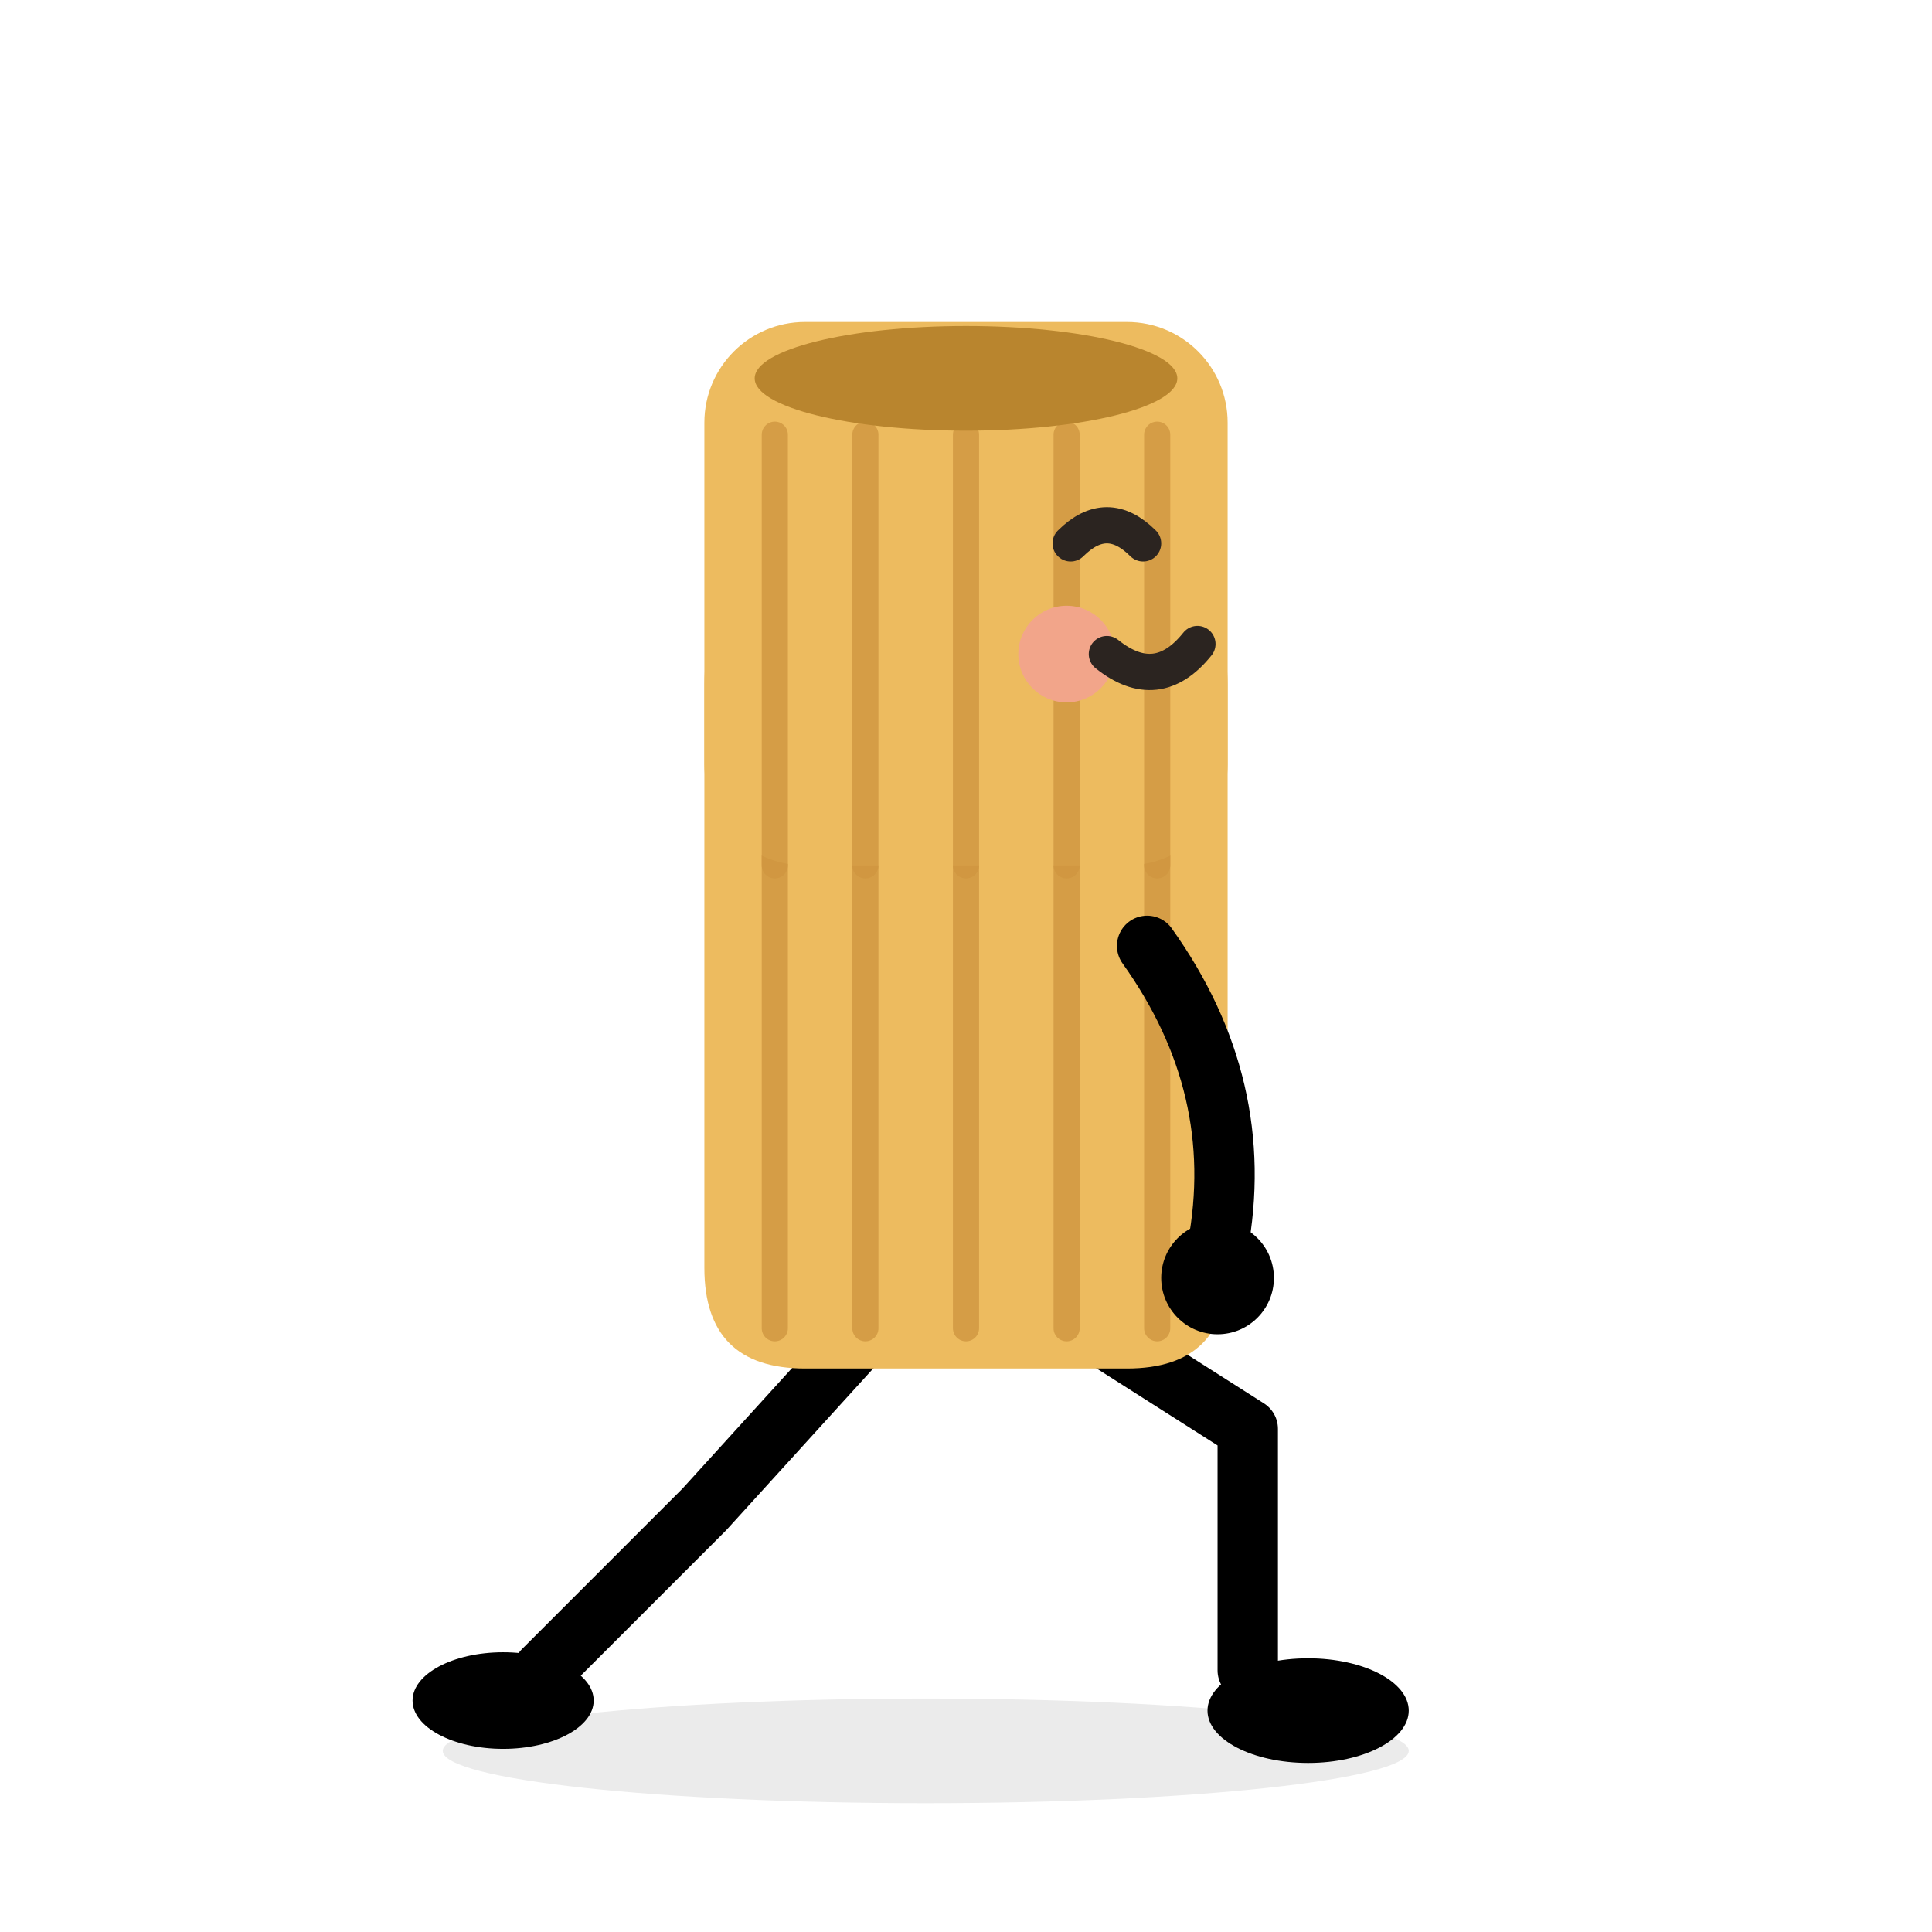
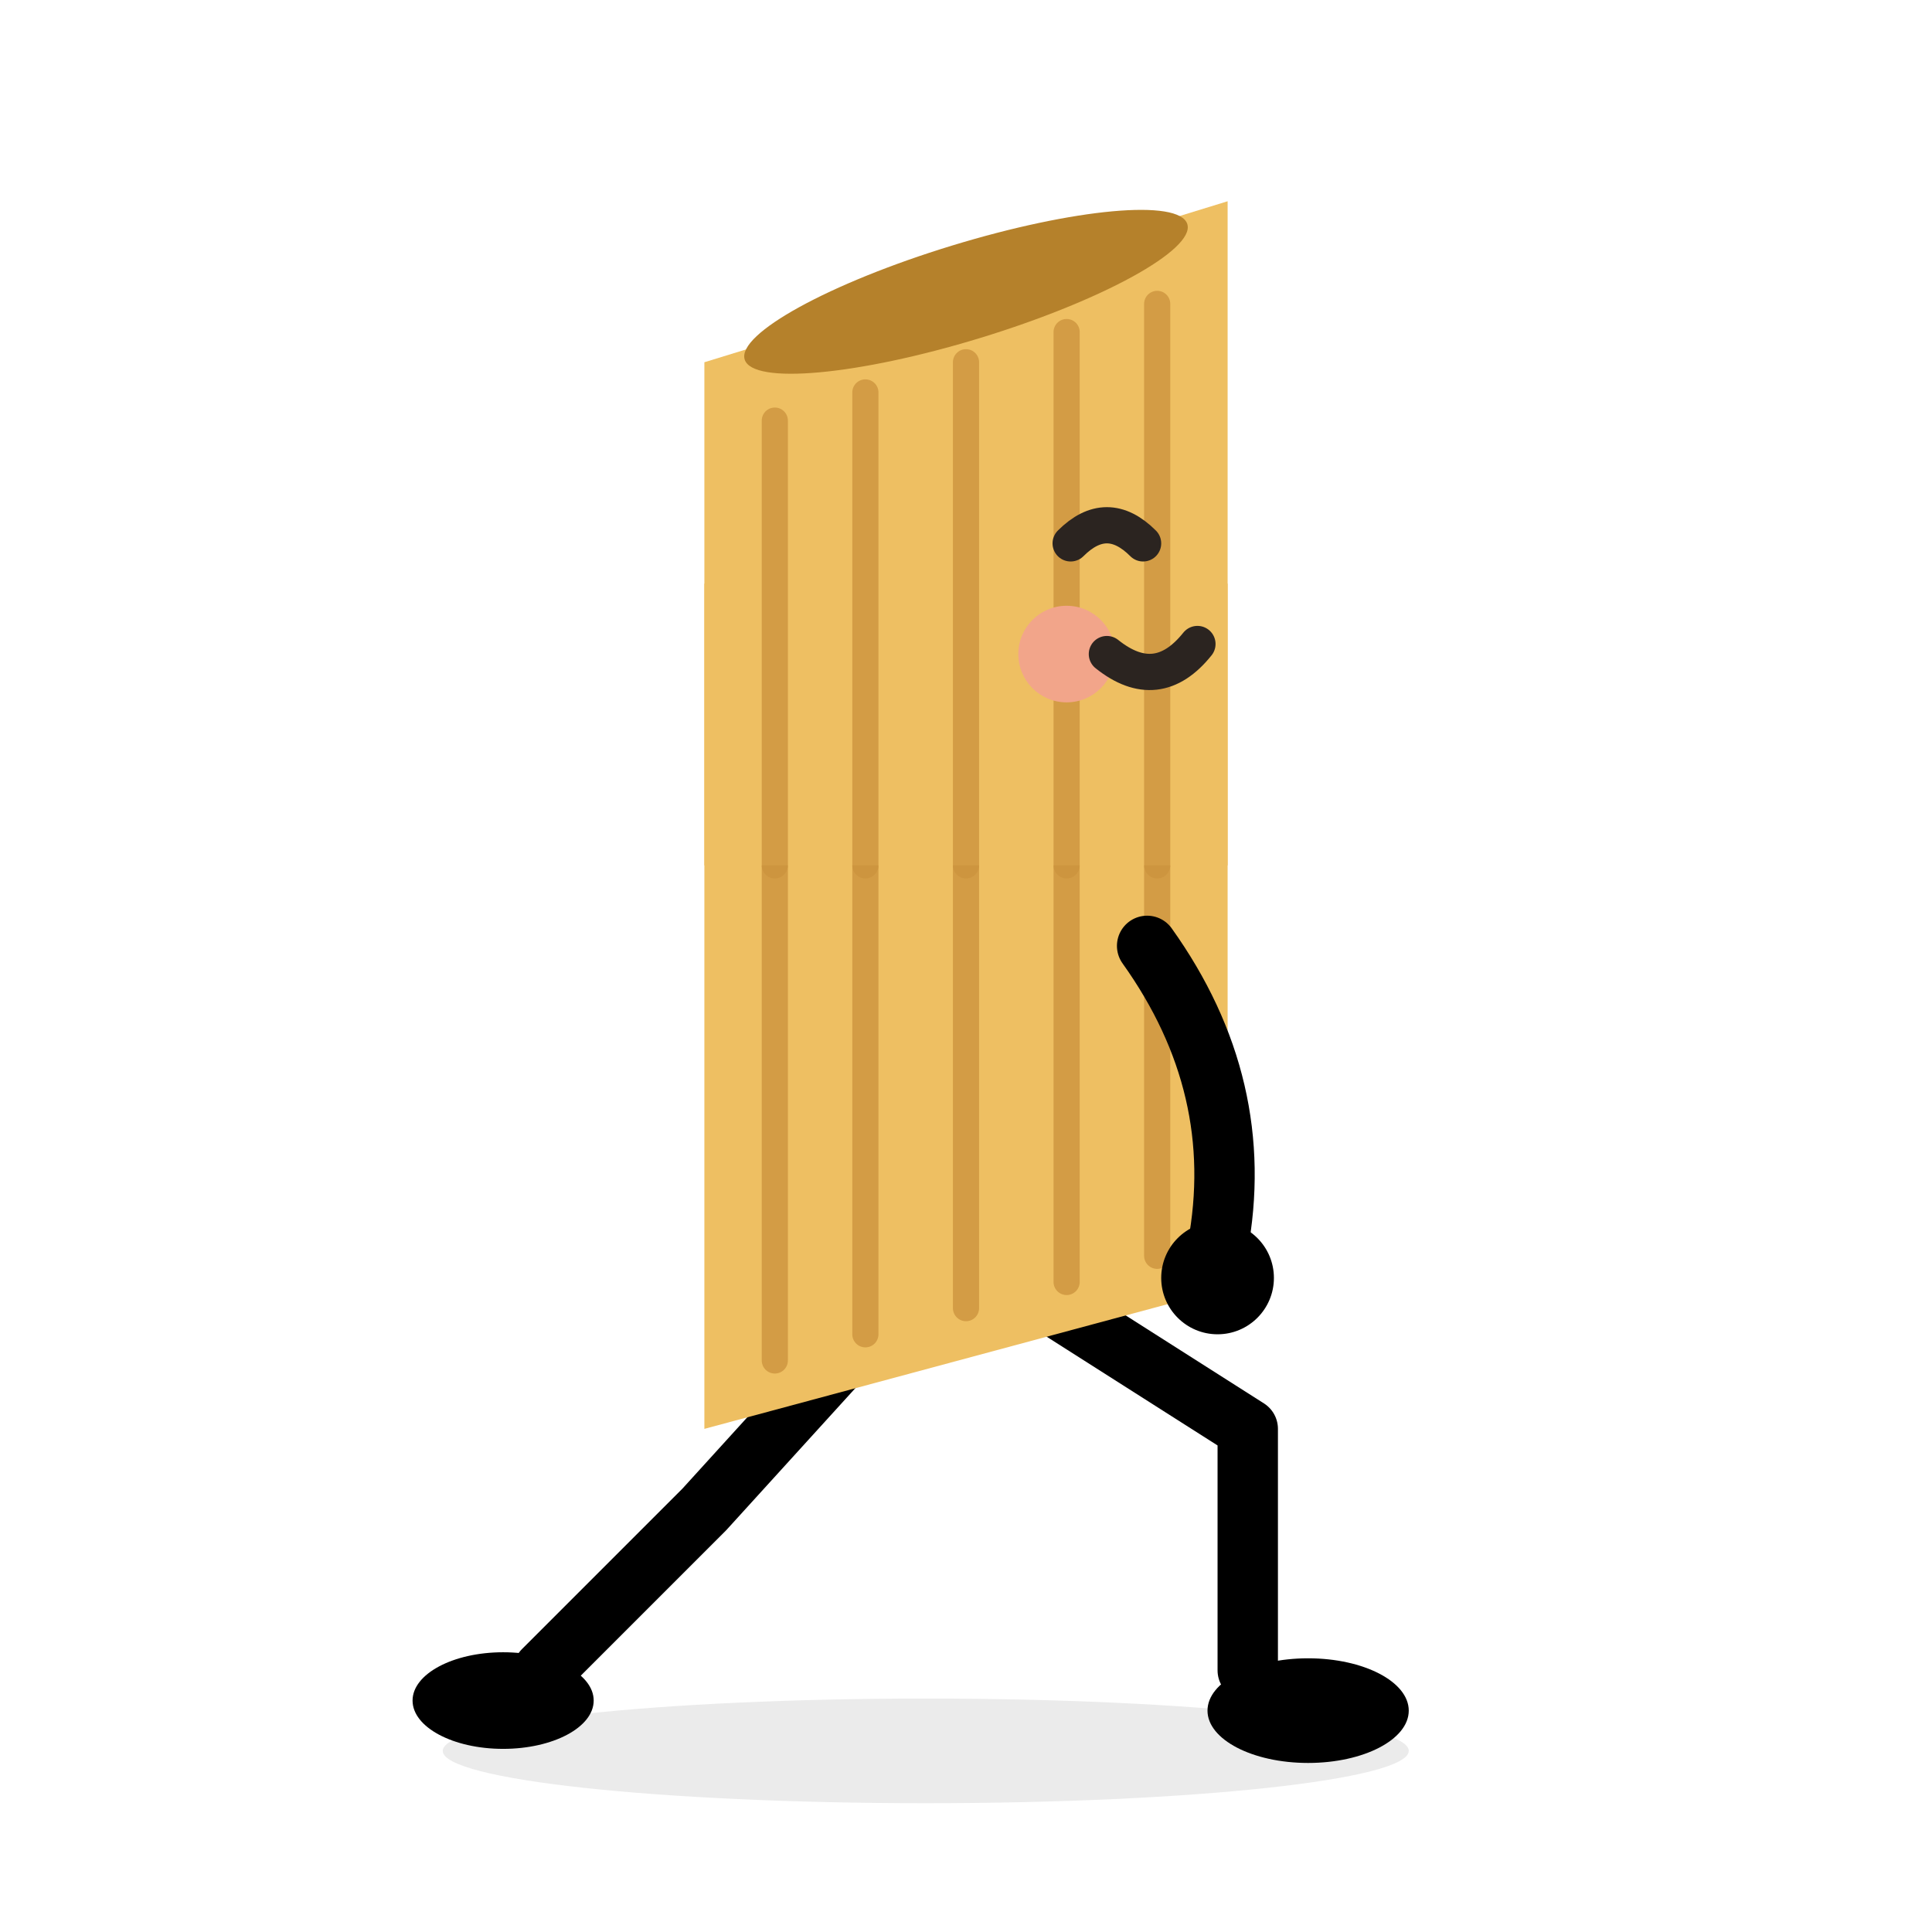
- <svg xmlns="http://www.w3.org/2000/svg" data-character="rigatoni" width="96" height="96" viewBox="0 0 96 96" fill="none" stroke="currentColor" stroke-width="3" stroke-linecap="round" stroke-linejoin="round" data-figure="hip-flexor">
+ <svg xmlns="http://www.w3.org/2000/svg" data-character="penne" width="96" height="96" viewBox="0 0 96 96" fill="none" stroke="currentColor" stroke-width="3" stroke-linecap="round" stroke-linejoin="round" data-figure="hip-flexor">
  <defs>
-     <radialGradient id="cp-glow-rigatoni">
+     <radialGradient id="cp-glow-penne">
      <stop offset="0" stop-color="#FF7A59" />
      <stop offset="0.55" stop-color="#FF7A59" stop-opacity="0.75" />
      <stop offset="1" stop-color="#FF7A59" stop-opacity="0" />
    </radialGradient>
  </defs>
  <ellipse cx="46" cy="87" rx="24" ry="2.6" fill="currentColor" stroke="none" opacity="0.08" />
  <path data-part="cue" d="M14 58 L25 58 M21 54 L25 58 L21 62" stroke="#C4623F" stroke-width="2.4" opacity="0">
    <animate attributeName="opacity" values="0;1;1;0;0" keyTimes="0;0.15;0.7;0.8;1" dur="3.2s" repeatCount="indefinite" />
    <animateTransform attributeName="transform" type="translate" values="0 0;4 0;4 0" keyTimes="0;0.35;1" dur="3.2s" repeatCount="indefinite" />
  </path>
  <g data-part="legs">
    <path d="M45 64 L35 75 L27 83">
      <animate attributeName="d" values="M45 64 L35 75 L27 83;M49 65 L38 76 L27 83;M49 65 L38 76 L27 83;M45 64 L35 75 L27 83" keyTimes="0;0.35;0.75;1" calcMode="spline" keySplines="0.45 0 0.55 1;0 0 1 1;0.45 0 0.55 1" dur="3.2s" repeatCount="indefinite" />
    </path>
    <ellipse cx="25" cy="84.5" rx="4.5" ry="2.4" fill="currentColor" stroke="none" />
    <path d="M51 64 L62 71 L62 83">
      <animate attributeName="d" values="M51 64 L62 71 L62 83;M55 65 L65 72 L62 83;M55 65 L65 72 L62 83;M51 64 L62 71 L62 83" keyTimes="0;0.35;0.75;1" calcMode="spline" keySplines="0.45 0 0.55 1;0 0 1 1;0.45 0 0.55 1" dur="3.2s" repeatCount="indefinite" />
    </path>
    <ellipse cx="65" cy="85" rx="5" ry="2.6" fill="currentColor" stroke="none" />
  </g>
  <g>
    <animateTransform attributeName="transform" type="translate" values="0 0;4 1;4 1;0 0" keyTimes="0;0.35;0.75;1" calcMode="spline" keySplines="0.45 0 0.55 1;0 0 1 1;0.45 0 0.55 1" dur="3.2s" repeatCount="indefinite" />
    <g transform="translate(0 6)">
-       <path data-part="body" d="M40 23 L56 23 Q61 23 61 28 L61 57 Q61 62 56 62 L40 62 Q35 62 35 57 L35 28 Q35 23 40 23 Z" fill="#EDBB5F" stroke="none" />
-       <path d="M38.5 25.0 L38.5 60.0" stroke="#CF9640" stroke-width="1.3" opacity="0.8" />
-       <path d="M43 25.0 L43 60.0" stroke="#CF9640" stroke-width="1.3" opacity="0.8" />
-       <path d="M48 25.0 L48 60.0" stroke="#CF9640" stroke-width="1.3" opacity="0.8" />
-       <path d="M53 25.0 L53 60.0" stroke="#CF9640" stroke-width="1.3" opacity="0.8" />
-       <path d="M57.5 25.0 L57.5 60.0" stroke="#CF9640" stroke-width="1.3" opacity="0.8" />
-       <circle data-part="glow" cx="44" cy="57" r="9.35" fill="url(#cp-glow-rigatoni)" stroke="none" opacity="0">
+       <path data-part="body" d="M35 23 L61 23 L61 58 L35 65 Z" fill="#EEBF62" stroke="none" />
+       <path d="M38.5 23.0 L38.5 61.6" stroke="#CC933D" stroke-width="1.3" opacity="0.8" />
+       <path d="M43 23.0 L43 60.3" stroke="#CC933D" stroke-width="1.3" opacity="0.8" />
+       <path d="M48 23.0 L48 59.0" stroke="#CC933D" stroke-width="1.3" opacity="0.8" />
+       <path d="M53 23.0 L53 57.7" stroke="#CC933D" stroke-width="1.3" opacity="0.8" />
+       <path d="M57.5 23.0 L57.5 56.4" stroke="#CC933D" stroke-width="1.3" opacity="0.8" />
+       <circle data-part="glow" cx="44" cy="57" r="9.35" fill="url(#cp-glow-penne)" stroke="none" opacity="0">
        <animate attributeName="opacity" values="0;0;1;1;0;0" keyTimes="0;0.25;0.4;0.72;0.85;1" dur="3.2s" repeatCount="indefinite" />
      </circle>
      <path d="M57 41 Q62 48 60.5 56" />
      <circle cx="60.5" cy="57.5" r="2.8" fill="currentColor" stroke="none" />
      <g data-part="head">
-         <rect x="35" y="10" width="26" height="27" rx="5" fill="#EDBB5F" stroke="none" />
-         <path d="M38.5 15.6 L38.5 37.0" stroke="#CF9640" stroke-width="1.3" opacity="0.8" />
-         <path d="M43 15.6 L43 37.0" stroke="#CF9640" stroke-width="1.3" opacity="0.8" />
-         <path d="M48 15.6 L48 37.0" stroke="#CF9640" stroke-width="1.3" opacity="0.8" />
-         <path d="M53 15.6 L53 37.0" stroke="#CF9640" stroke-width="1.3" opacity="0.8" />
-         <path d="M57.5 15.6 L57.5 37.0" stroke="#CF9640" stroke-width="1.3" opacity="0.8" />
-         <ellipse cx="48" cy="12.8" rx="10.5" ry="2.6" fill="#B9852E" stroke="none" />
+         <path d="M35 12.0 L61 4.0 L61 37 L35 37 Z" fill="#EEBF62" stroke="none" />
+         <path d="M38.5 14.9 L38.5 37.0" stroke="#CC933D" stroke-width="1.3" opacity="0.8" />
+         <path d="M43 13.5 L43 37.0" stroke="#CC933D" stroke-width="1.3" opacity="0.8" />
+         <path d="M48 12.0 L48 37.0" stroke="#CC933D" stroke-width="1.3" opacity="0.8" />
+         <path d="M53 10.5 L53 37.0" stroke="#CC933D" stroke-width="1.3" opacity="0.8" />
+         <path d="M57.5 9.1 L57.5 37.0" stroke="#CC933D" stroke-width="1.3" opacity="0.8" />
+         <ellipse cx="48" cy="8.5" rx="11.5" ry="2.4" fill="#B5812B" stroke="none" transform="rotate(-17 48 8.5)" />
        <g data-part="face" transform="translate(0 -6)">
          <circle cx="53" cy="32.5" r="2.4" fill="#F2A58A" stroke="none" />
          <path d="M53.2 27 Q55 25.2 56.8 27" stroke="#2B2420" stroke-width="1.8" />
          <path d="M55 32.5 Q57.5 34.5 59.5 32" stroke="#2B2420" stroke-width="1.8" />
        </g>
      </g>
    </g>
  </g>
</svg>
